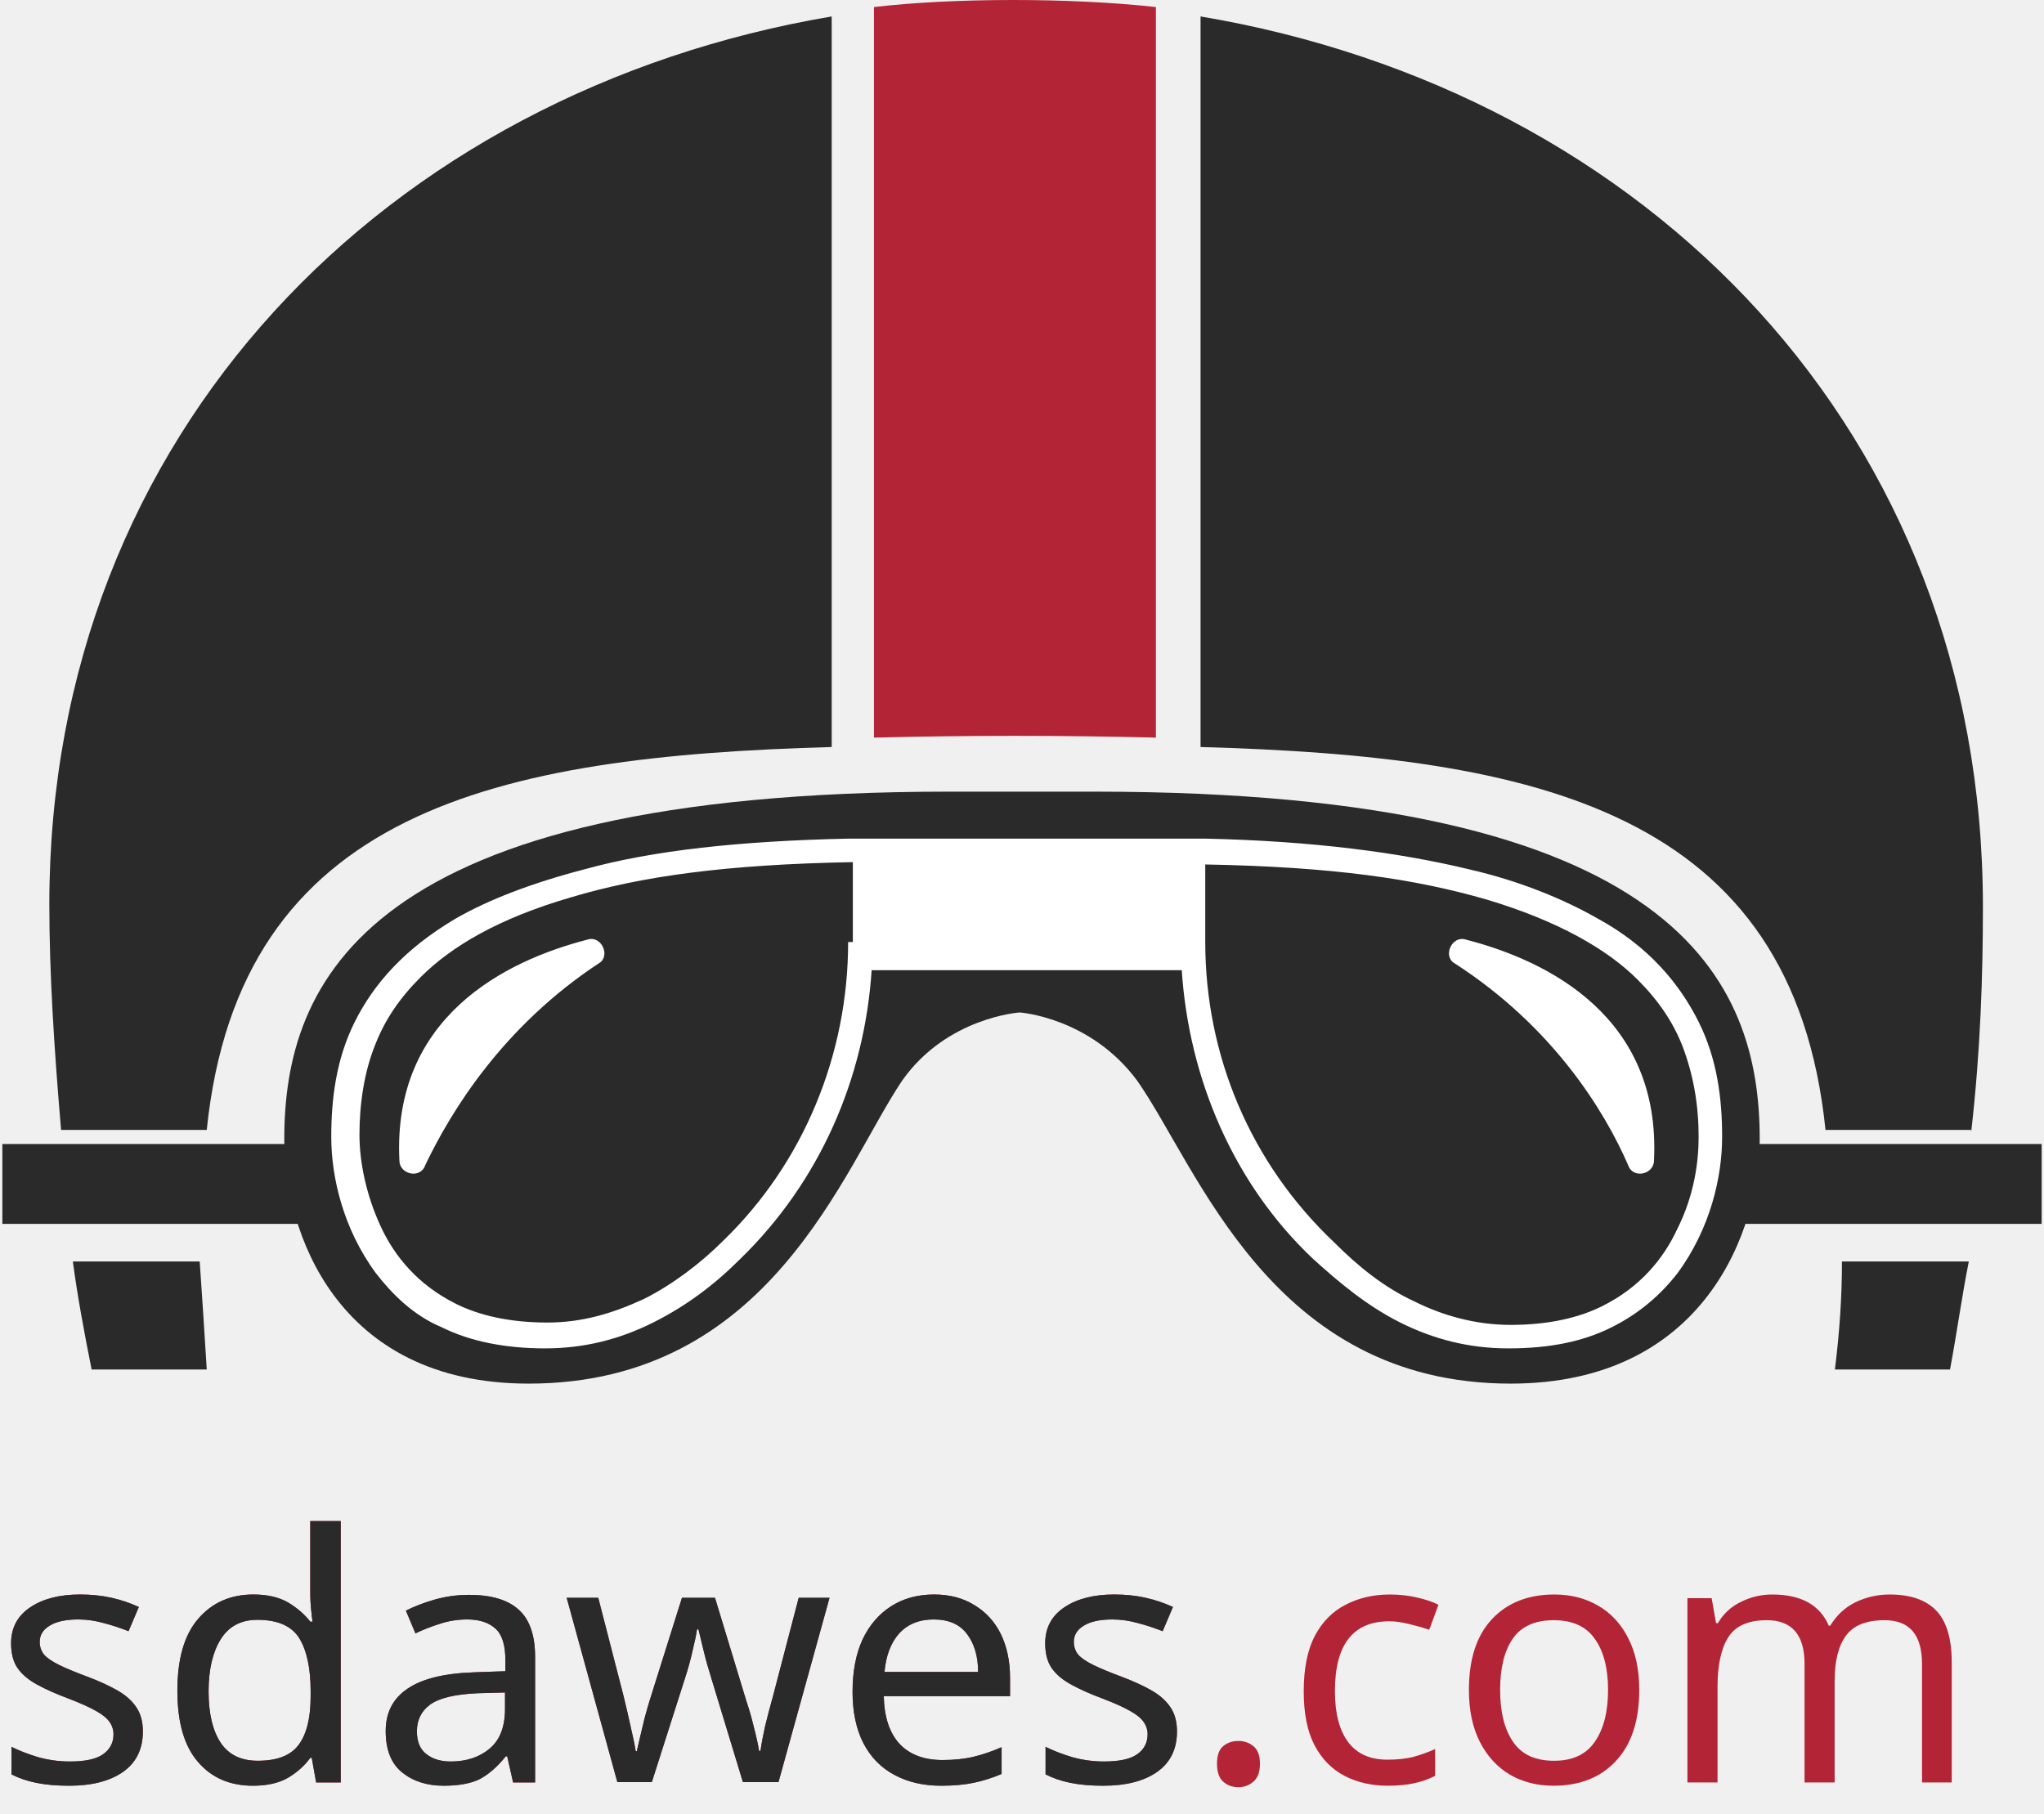
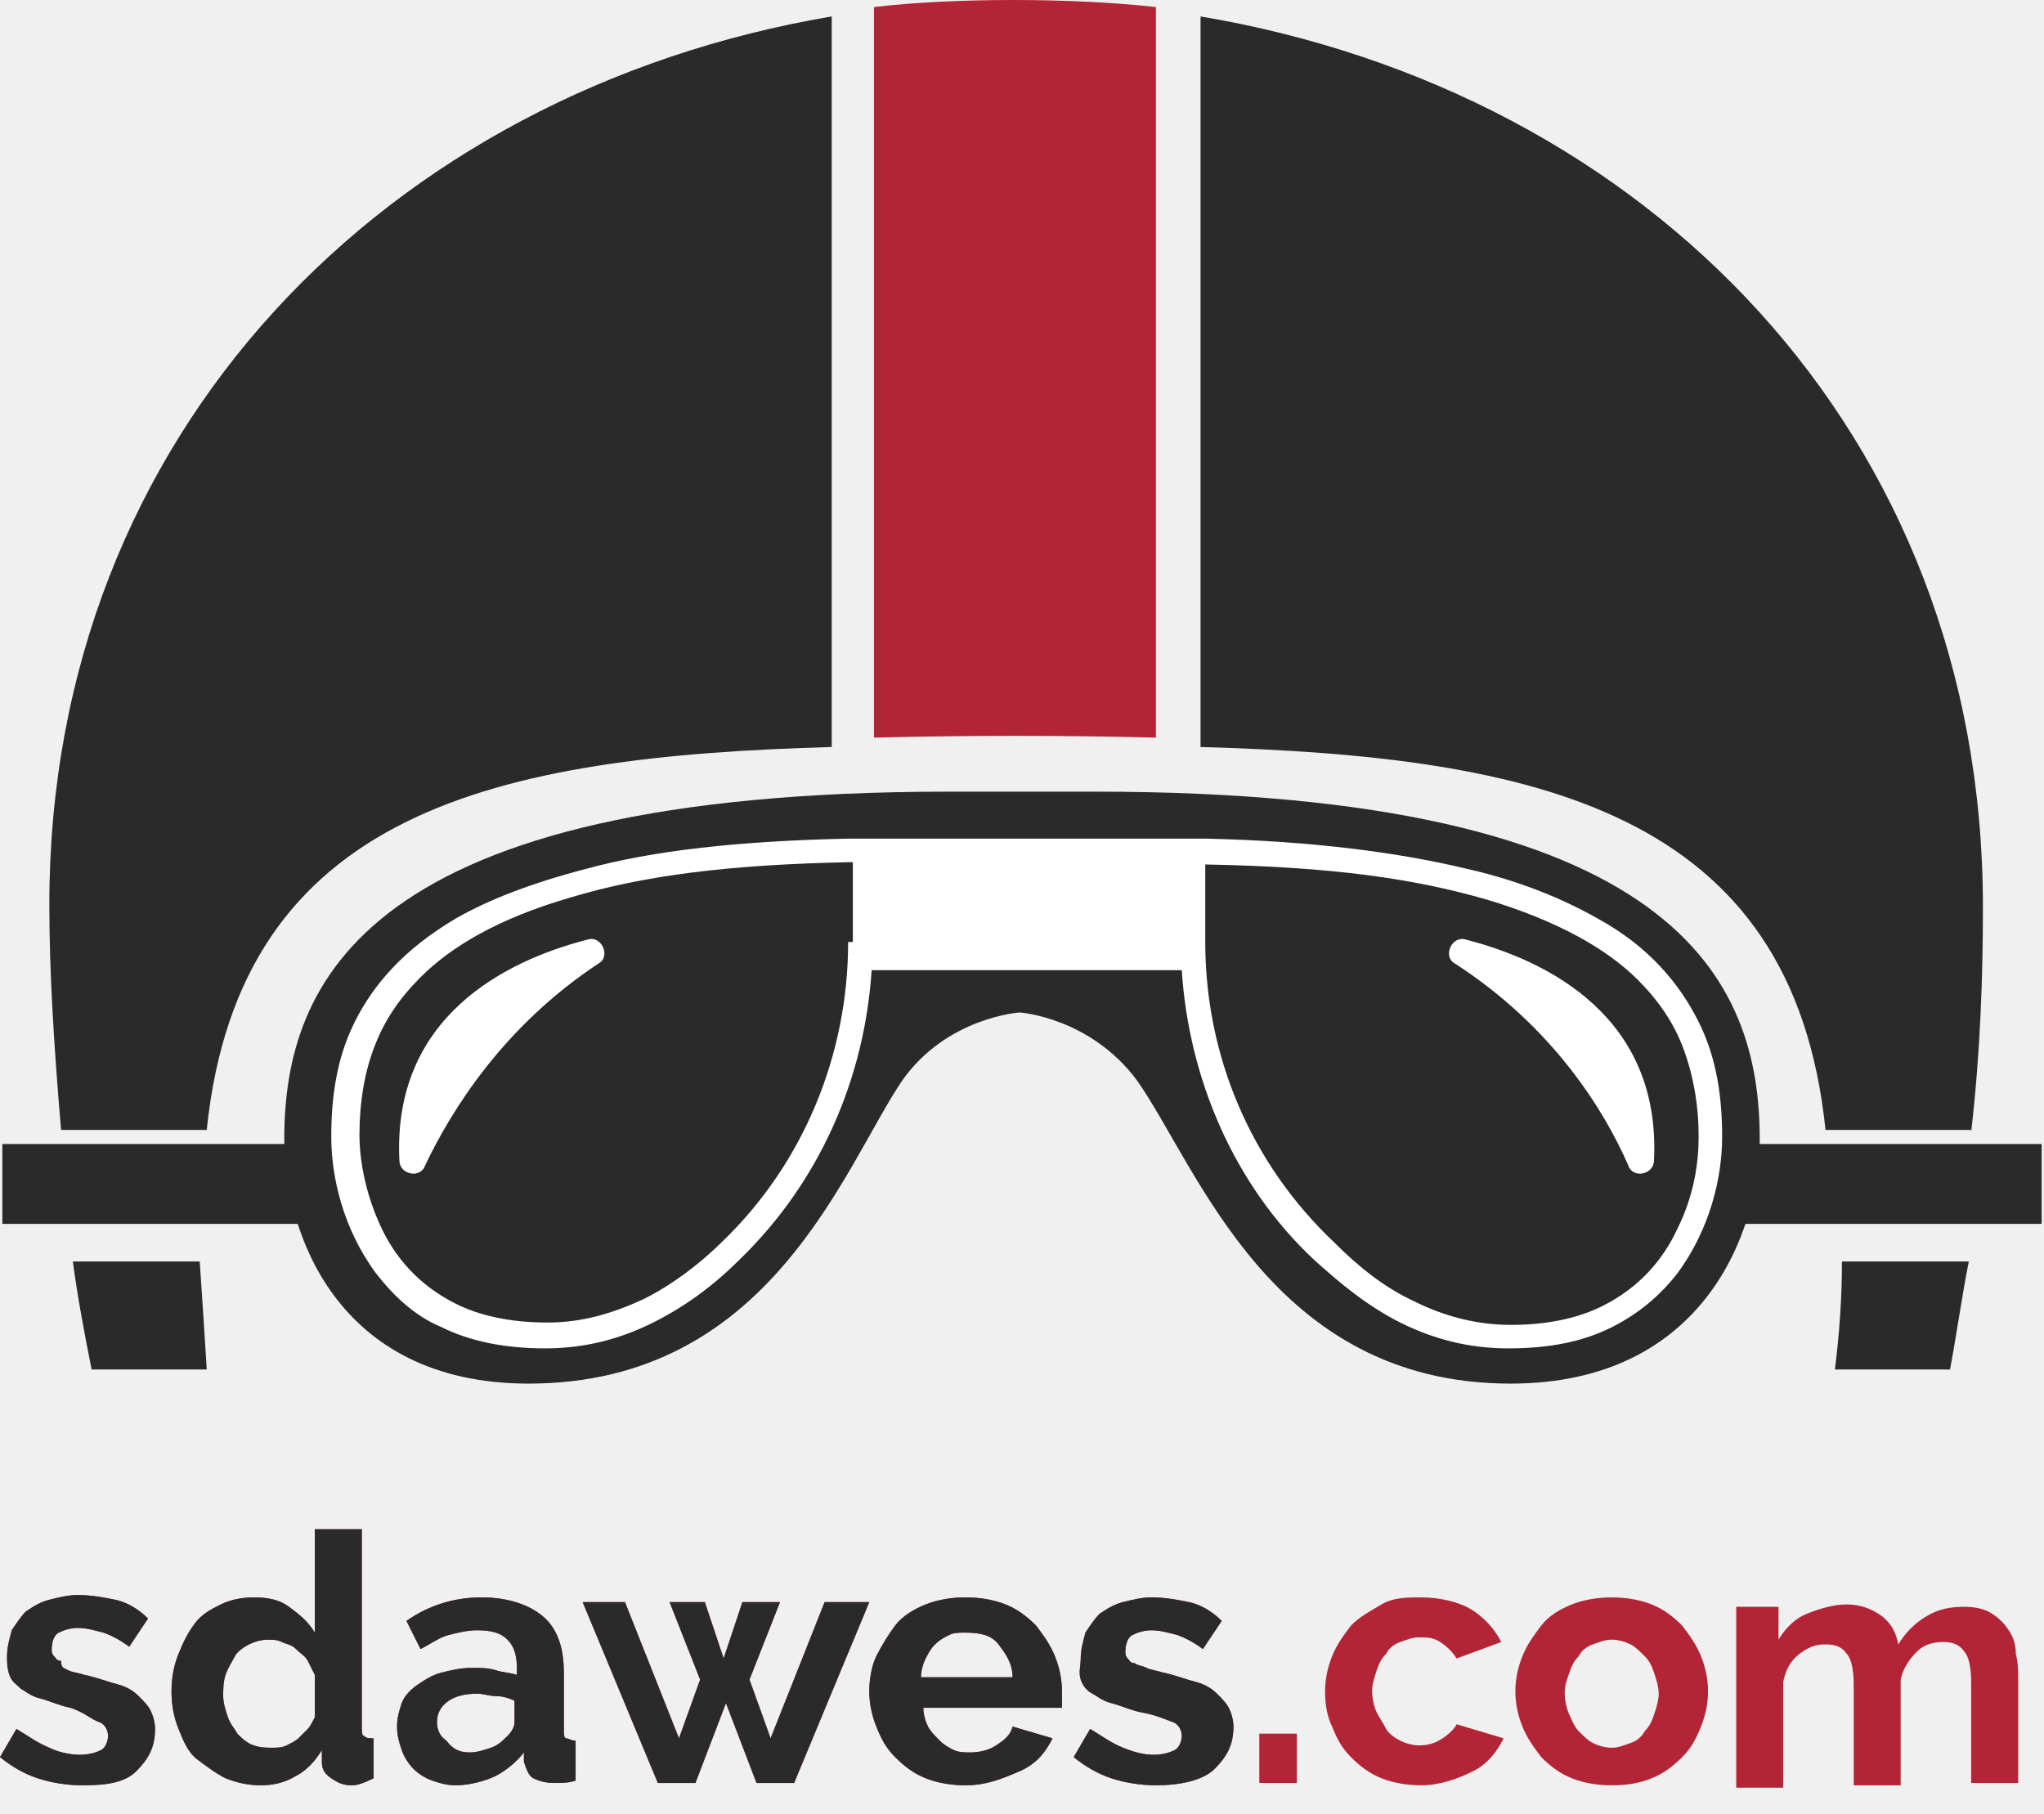
<svg xmlns="http://www.w3.org/2000/svg" version="1.1" id="Layer_1" x="0px" y="0px" viewBox="0 0 87 77.2" style="enable-background:new 0 0 87 77.2;" xml:space="preserve">
  <style type="text/css">
	.st0{fill:#2A2A2A;}
	.st1{fill:#3C3C3A;}
	.st2{fill:#B32536;}
	.st3{fill:#FFFFFF;}
	.st4{enable-background:new    ;}
- 	.st5{font-family:'Raleway-Bold';}
- 	.st6{font-size:14.647px;}
</style>
  <path id="Fill-4" class="st0" d="M74.9,48.5c0-6.7-3.4-14.8-28.3-14.8h-6.2c-24.9,0-28.3,8.1-28.3,14.8c0,3.9,2.2,10.4,10.4,10.4  c10.3,0,13.4-9.2,15.9-12.9c1.9-2.7,5-2.9,5-2.9s3,0.2,5,2.9c2.6,3.7,5.7,12.9,15.9,12.9C72.6,58.9,74.9,52.3,74.9,48.5" />
  <polygon id="Fill-5" class="st0" points="0.1,52.1 12.9,52.1 12.9,48.7 0.1,48.7 " />
  <polygon id="Fill-6" class="st0" points="74.1,52.1 86.9,52.1 86.9,48.7 74.1,48.7 " />
  <polyline id="Fill-7" class="st1" points="36.1,37.7 50.3,37.7 36.1,37.7 " />
  <polyline id="Fill-8" class="st1" points="36.1,40.7 50.3,40.7 36.1,40.7 " />
  <path id="Fill-9" class="st2" d="M49.2,0.3c-3.6-0.4-8.6-0.4-12,0v31.1c4-0.1,8-0.1,12,0V0.3" />
  <path id="Fill-10" class="st0" d="M83.9,48.2c0.4-3.5,0.5-6.7,0.5-9.6c0-20.2-14.3-34.7-33.3-37.9v31.1c14.3,0.4,25.2,2.7,26.6,16.3  h6.2" />
  <path id="Fill-11" class="st0" d="M78.4,53.7c0,1.5-0.1,3-0.3,4.6H83c0.3-1.6,0.5-3.1,0.8-4.6H78.4" />
  <path id="Fill-12" class="st0" d="M2.1,38.5c0,2.9,0.2,6.1,0.5,9.6h6.2c1.4-13.6,12.3-15.9,26.6-16.3V0.7  C16.5,3.9,2.1,18.4,2.1,38.5" />
  <path id="Fill-13" class="st0" d="M3.1,53.7c0.2,1.5,0.5,3.1,0.8,4.6h4.9c-0.1-1.6-0.2-3.2-0.3-4.6H3.1" />
  <path id="Fill-14" class="st3" d="M36.1,40.1c0,4.8-1.9,9.4-5.3,12.7c-1,1-2.2,1.9-3.4,2.5c-1.3,0.6-2.6,1-4.1,1  c-1.6,0-2.9-0.3-3.9-0.8c-1.6-0.8-2.6-2-3.2-3.3s-0.9-2.7-0.9-3.9c0-1.3,0.2-2.7,0.7-3.9c0.4-1,1-1.9,1.9-2.8  c1.3-1.3,3.3-2.5,6.4-3.4c3-0.9,6.6-1.4,12-1.5v3.4H36.1z M51.3,40.1v-3.3c5.4,0.1,8.9,0.6,12,1.5c3,0.9,5.1,2.1,6.4,3.4  c0.9,0.9,1.5,1.8,1.9,2.8c0.5,1.3,0.7,2.6,0.7,3.9c0,1.1-0.2,2.5-0.9,3.9c-0.6,1.3-1.6,2.5-3.2,3.3c-1,0.5-2.3,0.8-3.9,0.8  c-1.5,0-2.9-0.4-4.1-1c-1.3-0.6-2.4-1.5-3.4-2.5C53.2,49.5,51.3,44.9,51.3,40.1z M25,40c0.6-0.2,1,0.7,0.5,1  c-4.1,2.7-6.3,6.3-7.4,8.6C17.9,50.2,17,50,17,49.4C16.7,43.3,21.5,40.9,25,40z M62.4,40c3.5,0.9,8.3,3.3,8,9.4  c0,0.6-0.9,0.8-1.1,0.2c-1-2.3-3.2-5.9-7.4-8.6C61.4,40.7,61.8,39.8,62.4,40z M36.1,35.7c-4.6,0.1-8.3,0.5-11.2,1.3  c-2.3,0.6-4.1,1.3-5.5,2.1c-2.2,1.3-3.5,2.8-4.3,4.4c-0.8,1.6-1,3.3-1,4.9c0,1.7,0.5,3.9,1.9,5.8c0.7,0.9,1.6,1.8,2.8,2.3  c1.2,0.6,2.7,0.9,4.4,0.9c1.7,0,3.2-0.4,4.6-1.1c1.4-0.7,2.6-1.6,3.7-2.7c3.4-3.3,5.3-7.7,5.6-12.3h13.2c0.3,4.6,2.2,9.1,5.6,12.3  c1.1,1,2.3,2,3.7,2.7s2.9,1.1,4.6,1.1c1.8,0,3.2-0.3,4.4-0.9c1.2-0.6,2.1-1.4,2.8-2.3c1.4-1.9,1.9-4.1,1.9-5.8c0-1.6-0.2-3.3-1-4.9  c-0.8-1.6-2.1-3.2-4.3-4.4c-1.4-0.8-3.3-1.6-5.5-2.1c-2.9-0.7-6.6-1.2-11.2-1.3l0,0h-0.5h-0.5l0,0H37.2l0,0h-0.5H36.1L36.1,35.7  L36.1,35.7z" />
  <g class="st4">
-     <text transform="matrix(1 0 0 1 -0.2783 75.877)" class="st2 st5 st6">sdawes.com</text>
-     <text transform="matrix(1 0 0 1 -0.2783 75.877)" class="st0 st5 st6">sdawes</text>
+     <g class="st4">
+       <path class="st2" d="M3.5,76c-0.6,0-1.3-0.1-1.9-0.3S0.5,75.2,0,74.8l0.7-1.2c0.5,0.3,0.9,0.6,1.4,0.8c0.4,0.2,0.9,0.3,1.3,0.3    c0.4,0,0.7-0.1,0.9-0.2s0.3-0.4,0.3-0.6s-0.1-0.5-0.4-0.6S3.6,72.9,3,72.7c-0.5-0.1-0.9-0.3-1.3-0.4s-0.6-0.3-0.8-0.4    c-0.2-0.2-0.4-0.3-0.5-0.6s-0.1-0.5-0.1-0.8c0-0.4,0.1-0.7,0.2-1.1c0.2-0.3,0.4-0.6,0.6-0.8c0.3-0.2,0.6-0.4,1-0.5    s0.8-0.2,1.2-0.2c0.6,0,1.1,0.1,1.6,0.2s1,0.4,1.4,0.8l-0.8,1.2c-0.4-0.3-0.8-0.5-1.1-0.6c-0.4-0.1-0.7-0.2-1.1-0.2    c-0.3,0-0.6,0.1-0.8,0.2c-0.2,0.1-0.3,0.4-0.3,0.7c0,0.1,0,0.2,0.1,0.3c0.1,0.1,0.1,0.2,0.3,0.2C2.6,71,2.7,71,2.9,71.1    s0.4,0.1,0.7,0.2c0.5,0.1,1,0.3,1.4,0.4s0.7,0.3,0.9,0.5s0.4,0.4,0.5,0.6s0.2,0.5,0.2,0.8c0,0.8-0.3,1.3-0.8,1.8S4.5,76,3.5,76z" />
+       <path class="st2" d="M11.1,76c-0.5,0-1-0.1-1.5-0.3c-0.4-0.2-0.8-0.5-1.2-0.8s-0.6-0.8-0.8-1.3s-0.3-1-0.3-1.6s0.1-1.1,0.3-1.6    c0.2-0.5,0.4-0.9,0.7-1.3c0.3-0.4,0.7-0.6,1.1-0.8c0.4-0.2,0.9-0.3,1.4-0.3c0.6,0,1.1,0.1,1.5,0.4s0.8,0.6,1.1,1.1v-4.4h2v8.4    c0,0.2,0,0.4,0.1,0.4c0.1,0.1,0.2,0.1,0.4,0.1v1.7C15.5,75.9,15.2,76,15,76c-0.4,0-0.6-0.1-0.9-0.3s-0.4-0.4-0.4-0.7l0-0.5    c-0.3,0.5-0.7,0.9-1.1,1.1C12.1,75.9,11.6,76,11.1,76z M11.6,74.4c0.2,0,0.4,0,0.6-0.1s0.4-0.2,0.5-0.3s0.3-0.3,0.4-0.4    s0.2-0.3,0.3-0.5v-1.8c-0.1-0.2-0.2-0.4-0.3-0.6s-0.3-0.3-0.5-0.5s-0.4-0.2-0.6-0.3c-0.2-0.1-0.4-0.1-0.6-0.1    c-0.3,0-0.6,0.1-0.8,0.2c-0.2,0.1-0.5,0.3-0.6,0.5s-0.3,0.5-0.4,0.8c-0.1,0.3-0.1,0.6-0.1,0.9c0,0.3,0.1,0.6,0.2,0.9    c0.1,0.3,0.3,0.5,0.4,0.7c0.2,0.2,0.4,0.4,0.7,0.5S11.3,74.4,11.6,74.4z" />
+       <path class="st2" d="M19.4,76c-0.4,0-0.7-0.1-1-0.2c-0.3-0.1-0.6-0.3-0.8-0.5s-0.4-0.5-0.5-0.8s-0.2-0.6-0.2-1    c0-0.4,0.1-0.7,0.2-1s0.4-0.6,0.7-0.8c0.3-0.2,0.6-0.4,1-0.5c0.4-0.1,0.8-0.2,1.3-0.2c0.3,0,0.7,0,1,0.1s0.6,0.1,0.9,0.2V71    c0-0.5-0.1-0.9-0.4-1.2c-0.3-0.3-0.7-0.4-1.3-0.4c-0.4,0-0.8,0.1-1.2,0.2c-0.4,0.1-0.8,0.4-1.2,0.6l-0.6-1.2c1-0.7,2.1-1,3.2-1    c1.1,0,2,0.3,2.6,0.8s0.9,1.3,0.9,2.4v2.4c0,0.2,0,0.4,0.1,0.4s0.2,0.1,0.4,0.1v1.7c-0.3,0.1-0.6,0.1-0.9,0.1    c-0.4,0-0.7-0.1-0.9-0.2s-0.3-0.4-0.4-0.7l0-0.4c-0.3,0.4-0.8,0.8-1.2,1S20,76,19.4,76z M20,74.6c0.3,0,0.6-0.1,0.9-0.2    s0.5-0.3,0.7-0.5c0.2-0.2,0.3-0.4,0.3-0.6v-0.9c-0.2-0.1-0.5-0.2-0.8-0.2s-0.5-0.1-0.8-0.1c-0.5,0-0.9,0.1-1.2,0.3    s-0.5,0.5-0.5,0.9c0,0.3,0.1,0.6,0.4,0.8C19.3,74.5,19.6,74.6,20,74.6z" />
+       <path class="st2" d="M35.1,68.2h1.9l-3.2,7.7h-1.6l-1.3-3.4l-1.3,3.4h-1.6l-3.2-7.7h1.8l2.3,5.8l0.9-2.5l-1.3-3.3H30l0.8,2.4    l0.8-2.4h1.6l-1.3,3.3l0.9,2.5L35.1,68.2z" />
+       <path class="st2" d="M41.1,76c-0.6,0-1.2-0.1-1.7-0.3c-0.5-0.2-0.9-0.5-1.3-0.9s-0.6-0.8-0.8-1.3s-0.3-1-0.3-1.5    c0-0.5,0.1-1.1,0.3-1.5s0.5-0.9,0.8-1.3s0.8-0.7,1.3-0.9c0.5-0.2,1.1-0.3,1.7-0.3s1.2,0.1,1.7,0.3s0.9,0.5,1.3,0.9    c0.3,0.4,0.6,0.8,0.8,1.3c0.2,0.5,0.3,1,0.3,1.5c0,0.1,0,0.2,0,0.4c0,0.1,0,0.2,0,0.3h-5.9c0,0.3,0.1,0.6,0.2,0.8s0.3,0.4,0.5,0.6    c0.2,0.2,0.4,0.3,0.6,0.4s0.5,0.1,0.7,0.1c0.4,0,0.8-0.1,1.1-0.3s0.6-0.4,0.7-0.8l1.7,0.5c-0.3,0.6-0.7,1.1-1.4,1.4S42,76,41.1,76    z M43.1,71.4c0-0.6-0.3-1-0.6-1.4s-0.8-0.5-1.4-0.5c-0.3,0-0.5,0-0.7,0.1s-0.4,0.2-0.6,0.4c-0.2,0.2-0.3,0.4-0.4,0.6    c-0.1,0.2-0.2,0.5-0.2,0.8H43.1z" />
+       <path class="st2" d="M49.2,76c-0.6,0-1.3-0.1-1.9-0.3s-1.1-0.5-1.6-0.9l0.7-1.2c0.5,0.3,0.9,0.6,1.4,0.8s0.9,0.3,1.3,0.3    c0.4,0,0.7-0.1,0.9-0.2s0.3-0.4,0.3-0.6s-0.1-0.5-0.4-0.6s-0.7-0.3-1.3-0.4c-0.5-0.1-0.9-0.3-1.3-0.4s-0.6-0.3-0.8-0.4    s-0.4-0.3-0.5-0.6S46,70.9,46,70.6c0-0.4,0.1-0.7,0.2-1.1c0.2-0.3,0.4-0.6,0.6-0.8c0.3-0.2,0.6-0.4,1-0.5c0.4-0.1,0.8-0.2,1.2-0.2    c0.6,0,1.1,0.1,1.6,0.2s1,0.4,1.4,0.8l-0.8,1.2c-0.4-0.3-0.8-0.5-1.1-0.6c-0.4-0.1-0.7-0.2-1.1-0.2c-0.3,0-0.6,0.1-0.8,0.2    c-0.2,0.1-0.3,0.4-0.3,0.7c0,0.1,0,0.2,0.1,0.3c0.1,0.1,0.1,0.2,0.3,0.2c0.1,0.1,0.3,0.1,0.5,0.2c0.2,0.1,0.4,0.1,0.7,0.2    c0.5,0.1,1,0.3,1.4,0.4s0.7,0.3,0.9,0.5s0.4,0.4,0.5,0.6s0.2,0.5,0.2,0.8c0,0.8-0.3,1.3-0.8,1.8S50.2,76,49.2,76z" />
+       <path class="st2" d="M53.6,75.9v-2.1h1.6v2.1H53.6z" />
+       <path class="st2" d="M56.4,72c0-0.5,0.1-1,0.3-1.5c0.2-0.5,0.5-0.9,0.8-1.3c0.4-0.4,0.8-0.6,1.3-0.9s1.1-0.3,1.7-0.3    c0.8,0,1.6,0.2,2.1,0.5s1,0.8,1.3,1.4L62,70.6c-0.2-0.3-0.4-0.5-0.7-0.7s-0.6-0.2-0.9-0.2c-0.3,0-0.5,0.1-0.8,0.2    s-0.5,0.3-0.6,0.5c-0.2,0.2-0.3,0.4-0.4,0.7c-0.1,0.3-0.2,0.6-0.2,0.9s0.1,0.7,0.2,0.9s0.3,0.5,0.4,0.7s0.4,0.4,0.6,0.5    s0.5,0.2,0.8,0.2c0.4,0,0.7-0.1,1-0.3s0.5-0.4,0.6-0.6L64,74c-0.3,0.6-0.7,1.1-1.3,1.4S61.3,76,60.5,76c-0.6,0-1.2-0.1-1.7-0.3    s-0.9-0.5-1.3-0.9s-0.6-0.8-0.8-1.3C56.5,73.1,56.4,72.6,56.4,72z" />
+       <path class="st2" d="M68.6,76c-0.6,0-1.2-0.1-1.7-0.3s-0.9-0.5-1.3-0.9c-0.3-0.4-0.6-0.8-0.8-1.3s-0.3-1-0.3-1.5    c0-0.5,0.1-1,0.3-1.5c0.2-0.5,0.5-0.9,0.8-1.3c0.3-0.4,0.8-0.7,1.3-0.9s1.1-0.3,1.7-0.3s1.2,0.1,1.7,0.3c0.5,0.2,0.9,0.5,1.3,0.9    c0.3,0.4,0.6,0.8,0.8,1.3c0.2,0.5,0.3,1,0.3,1.5c0,0.5-0.1,1-0.3,1.5c-0.2,0.5-0.4,0.9-0.8,1.3s-0.8,0.7-1.3,0.9S69.3,76,68.6,76z     M66.6,72.1c0,0.3,0.1,0.7,0.2,0.9s0.2,0.5,0.4,0.7c0.2,0.2,0.4,0.4,0.6,0.5s0.5,0.2,0.8,0.2s0.5-0.1,0.8-0.2s0.5-0.3,0.6-0.5    c0.2-0.2,0.3-0.4,0.4-0.7c0.1-0.3,0.2-0.6,0.2-0.9c0-0.3-0.1-0.6-0.2-0.9c-0.1-0.3-0.2-0.5-0.4-0.7c-0.2-0.2-0.4-0.4-0.6-0.5    s-0.5-0.2-0.8-0.2s-0.5,0.1-0.8,0.2s-0.5,0.3-0.6,0.5c-0.2,0.2-0.3,0.4-0.4,0.7S66.6,71.7,66.6,72.1z" />
+       <path class="st2" d="M85.9,75.9h-2v-4.3c0-0.6-0.1-1.1-0.3-1.3c-0.2-0.3-0.5-0.4-0.9-0.4c-0.4,0-0.8,0.1-1.1,0.4    c-0.3,0.3-0.6,0.7-0.7,1.2v4.5h-2v-4.3c0-0.6-0.1-1.1-0.3-1.3c-0.2-0.3-0.5-0.4-0.9-0.4c-0.4,0-0.7,0.1-1.1,0.4s-0.6,0.7-0.7,1.2    v4.5h-2v-7.7h1.8v1.4c0.3-0.5,0.7-0.9,1.2-1.1s1.1-0.4,1.7-0.4c0.6,0,1.1,0.2,1.5,0.5s0.6,0.7,0.7,1.2c0.3-0.5,0.7-0.9,1.2-1.2    s1-0.4,1.6-0.4c0.5,0,0.9,0.1,1.2,0.3s0.5,0.4,0.7,0.7c0.2,0.3,0.3,0.6,0.3,1c0.1,0.4,0.1,0.7,0.1,1.1V75.9z" />
+     </g>
+     <g class="st4">
+       <path class="st0" d="M3.5,76c-0.6,0-1.3-0.1-1.9-0.3S0.5,75.2,0,74.8l0.7-1.2c0.5,0.3,0.9,0.6,1.4,0.8c0.4,0.2,0.9,0.3,1.3,0.3    c0.4,0,0.7-0.1,0.9-0.2s0.3-0.4,0.3-0.6s-0.1-0.5-0.4-0.6S3.6,72.9,3,72.7c-0.5-0.1-0.9-0.3-1.3-0.4s-0.6-0.3-0.8-0.4    c-0.2-0.2-0.4-0.3-0.5-0.6s-0.1-0.5-0.1-0.8c0-0.4,0.1-0.7,0.2-1.1c0.2-0.3,0.4-0.6,0.6-0.8c0.3-0.2,0.6-0.4,1-0.5    s0.8-0.2,1.2-0.2c0.6,0,1.1,0.1,1.6,0.2s1,0.4,1.4,0.8l-0.8,1.2c-0.4-0.3-0.8-0.5-1.1-0.6c-0.4-0.1-0.7-0.2-1.1-0.2    c-0.3,0-0.6,0.1-0.8,0.2c-0.2,0.1-0.3,0.4-0.3,0.7c0,0.1,0,0.2,0.1,0.3c0.1,0.1,0.1,0.2,0.3,0.2C2.6,71,2.7,71,2.9,71.1    s0.4,0.1,0.7,0.2c0.5,0.1,1,0.3,1.4,0.4s0.7,0.3,0.9,0.5s0.4,0.4,0.5,0.6s0.2,0.5,0.2,0.8c0,0.8-0.3,1.3-0.8,1.8S4.5,76,3.5,76z" />
+       <path class="st0" d="M11.1,76c-0.5,0-1-0.1-1.5-0.3c-0.4-0.2-0.8-0.5-1.2-0.8s-0.6-0.8-0.8-1.3s-0.3-1-0.3-1.6s0.1-1.1,0.3-1.6    c0.2-0.5,0.4-0.9,0.7-1.3c0.3-0.4,0.7-0.6,1.1-0.8c0.4-0.2,0.9-0.3,1.4-0.3c0.6,0,1.1,0.1,1.5,0.4s0.8,0.6,1.1,1.1v-4.4h2v8.4    c0,0.2,0,0.4,0.1,0.4c0.1,0.1,0.2,0.1,0.4,0.1v1.7C15.5,75.9,15.2,76,15,76c-0.4,0-0.6-0.1-0.9-0.3s-0.4-0.4-0.4-0.7l0-0.5    c-0.3,0.5-0.7,0.9-1.1,1.1C12.1,75.9,11.6,76,11.1,76z M11.6,74.4c0.2,0,0.4,0,0.6-0.1s0.4-0.2,0.5-0.3s0.3-0.3,0.4-0.4    s0.2-0.3,0.3-0.5v-1.8c-0.1-0.2-0.2-0.4-0.3-0.6s-0.3-0.3-0.5-0.5s-0.4-0.2-0.6-0.3c-0.2-0.1-0.4-0.1-0.6-0.1    c-0.3,0-0.6,0.1-0.8,0.2c-0.2,0.1-0.5,0.3-0.6,0.5s-0.3,0.5-0.4,0.8c-0.1,0.3-0.1,0.6-0.1,0.9c0,0.3,0.1,0.6,0.2,0.9    c0.1,0.3,0.3,0.5,0.4,0.7c0.2,0.2,0.4,0.4,0.7,0.5S11.3,74.4,11.6,74.4z" />
+       <path class="st0" d="M19.4,76c-0.4,0-0.7-0.1-1-0.2c-0.3-0.1-0.6-0.3-0.8-0.5s-0.4-0.5-0.5-0.8s-0.2-0.6-0.2-1    c0-0.4,0.1-0.7,0.2-1s0.4-0.6,0.7-0.8c0.3-0.2,0.6-0.4,1-0.5c0.4-0.1,0.8-0.2,1.3-0.2c0.3,0,0.7,0,1,0.1s0.6,0.1,0.9,0.2V71    c0-0.5-0.1-0.9-0.4-1.2c-0.3-0.3-0.7-0.4-1.3-0.4c-0.4,0-0.8,0.1-1.2,0.2c-0.4,0.1-0.8,0.4-1.2,0.6l-0.6-1.2c1-0.7,2.1-1,3.2-1    c1.1,0,2,0.3,2.6,0.8s0.9,1.3,0.9,2.4v2.4c0,0.2,0,0.4,0.1,0.4s0.2,0.1,0.4,0.1v1.7c-0.3,0.1-0.6,0.1-0.9,0.1    c-0.4,0-0.7-0.1-0.9-0.2s-0.3-0.4-0.4-0.7l0-0.4c-0.3,0.4-0.8,0.8-1.2,1S20,76,19.4,76z M20,74.6c0.3,0,0.6-0.1,0.9-0.2    s0.5-0.3,0.7-0.5c0.2-0.2,0.3-0.4,0.3-0.6v-0.9c-0.2-0.1-0.5-0.2-0.8-0.2s-0.5-0.1-0.8-0.1c-0.5,0-0.9,0.1-1.2,0.3    s-0.5,0.5-0.5,0.9c0,0.3,0.1,0.6,0.4,0.8C19.3,74.5,19.6,74.6,20,74.6z" />
+       <path class="st0" d="M35.1,68.2h1.9l-3.2,7.7h-1.6l-1.3-3.4l-1.3,3.4h-1.6l-3.2-7.7h1.8l2.3,5.8l0.9-2.5l-1.3-3.3H30l0.8,2.4    l0.8-2.4h1.6l-1.3,3.3l0.9,2.5L35.1,68.2z" />
+       <path class="st0" d="M41.1,76c-0.6,0-1.2-0.1-1.7-0.3c-0.5-0.2-0.9-0.5-1.3-0.9s-0.6-0.8-0.8-1.3s-0.3-1-0.3-1.5    c0-0.5,0.1-1.1,0.3-1.5s0.5-0.9,0.8-1.3s0.8-0.7,1.3-0.9c0.5-0.2,1.1-0.3,1.7-0.3s1.2,0.1,1.7,0.3s0.9,0.5,1.3,0.9    c0.3,0.4,0.6,0.8,0.8,1.3c0.2,0.5,0.3,1,0.3,1.5c0,0.1,0,0.2,0,0.4c0,0.1,0,0.2,0,0.3h-5.9c0,0.3,0.1,0.6,0.2,0.8s0.3,0.4,0.5,0.6    c0.2,0.2,0.4,0.3,0.6,0.4s0.5,0.1,0.7,0.1c0.4,0,0.8-0.1,1.1-0.3s0.6-0.4,0.7-0.8l1.7,0.5c-0.3,0.6-0.7,1.1-1.4,1.4S42,76,41.1,76    z M43.1,71.4c0-0.6-0.3-1-0.6-1.4s-0.8-0.5-1.4-0.5c-0.3,0-0.5,0-0.7,0.1s-0.4,0.2-0.6,0.4c-0.2,0.2-0.3,0.4-0.4,0.6    c-0.1,0.2-0.2,0.5-0.2,0.8H43.1z" />
+       <path class="st0" d="M49.2,76c-0.6,0-1.3-0.1-1.9-0.3s-1.1-0.5-1.6-0.9l0.7-1.2c0.5,0.3,0.9,0.6,1.4,0.8s0.9,0.3,1.3,0.3    c0.4,0,0.7-0.1,0.9-0.2s0.3-0.4,0.3-0.6s-0.1-0.5-0.4-0.6s-0.7-0.3-1.3-0.4c-0.5-0.1-0.9-0.3-1.3-0.4s-0.6-0.3-0.8-0.4    s-0.4-0.3-0.5-0.6S46,70.9,46,70.6c0-0.4,0.1-0.7,0.2-1.1c0.2-0.3,0.4-0.6,0.6-0.8c0.3-0.2,0.6-0.4,1-0.5c0.4-0.1,0.8-0.2,1.2-0.2    c0.6,0,1.1,0.1,1.6,0.2s1,0.4,1.4,0.8l-0.8,1.2c-0.4-0.3-0.8-0.5-1.1-0.6c-0.4-0.1-0.7-0.2-1.1-0.2c-0.3,0-0.6,0.1-0.8,0.2    c-0.2,0.1-0.3,0.4-0.3,0.7c0,0.1,0,0.2,0.1,0.3c0.1,0.1,0.1,0.2,0.3,0.2c0.1,0.1,0.3,0.1,0.5,0.2c0.2,0.1,0.4,0.1,0.7,0.2    c0.5,0.1,1,0.3,1.4,0.4s0.7,0.3,0.9,0.5s0.4,0.4,0.5,0.6s0.2,0.5,0.2,0.8c0,0.8-0.3,1.3-0.8,1.8S50.2,76,49.2,76z" />
+     </g>
  </g>
</svg>
